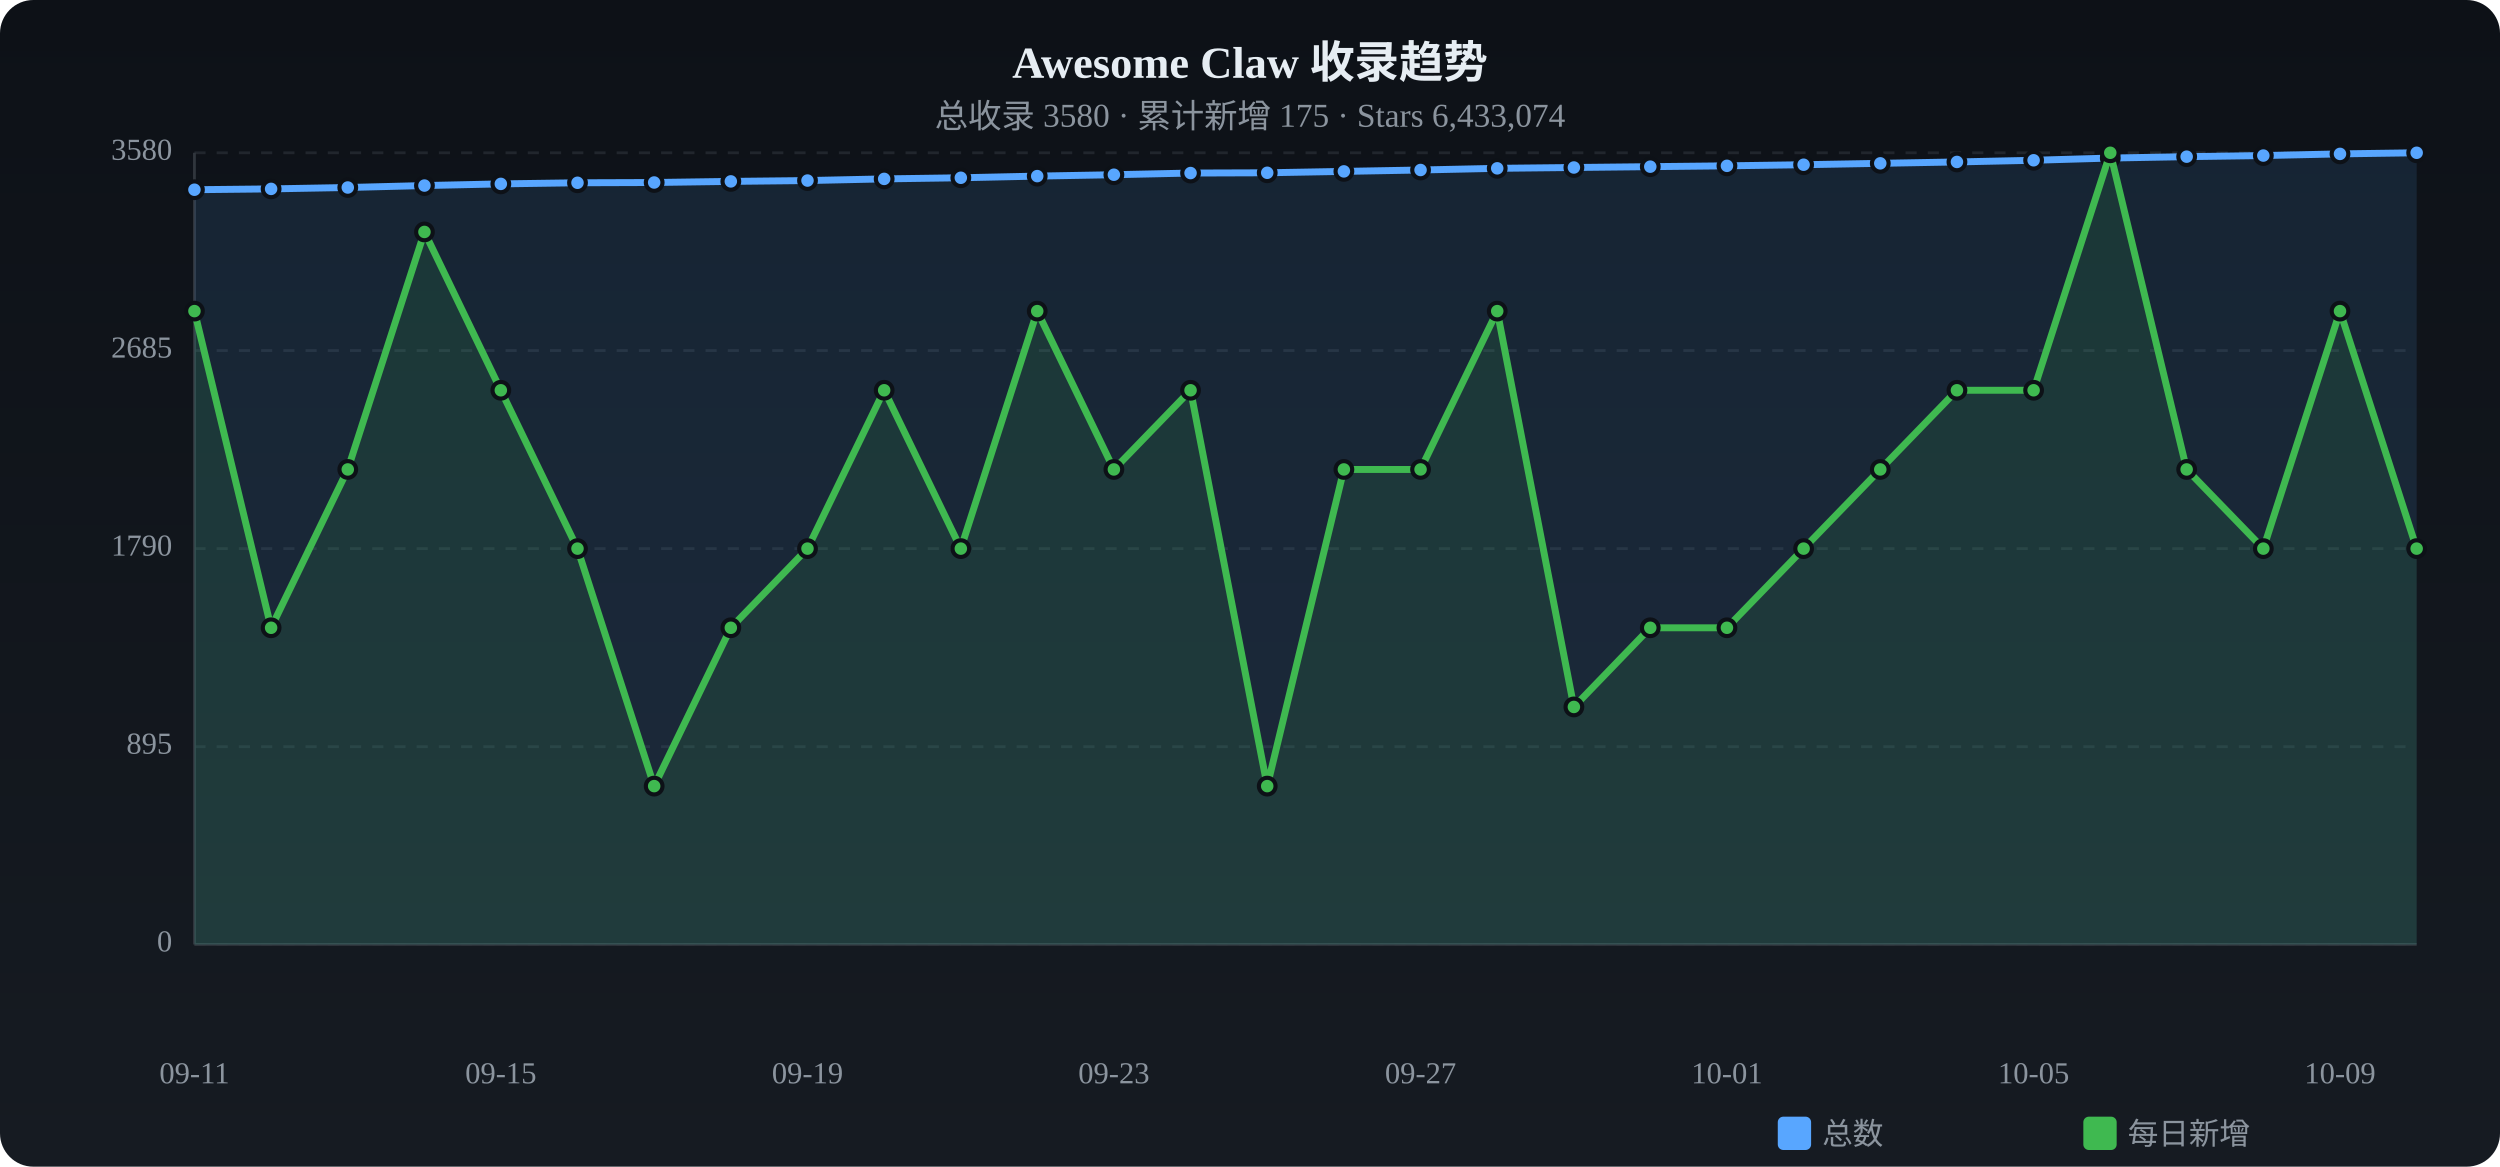
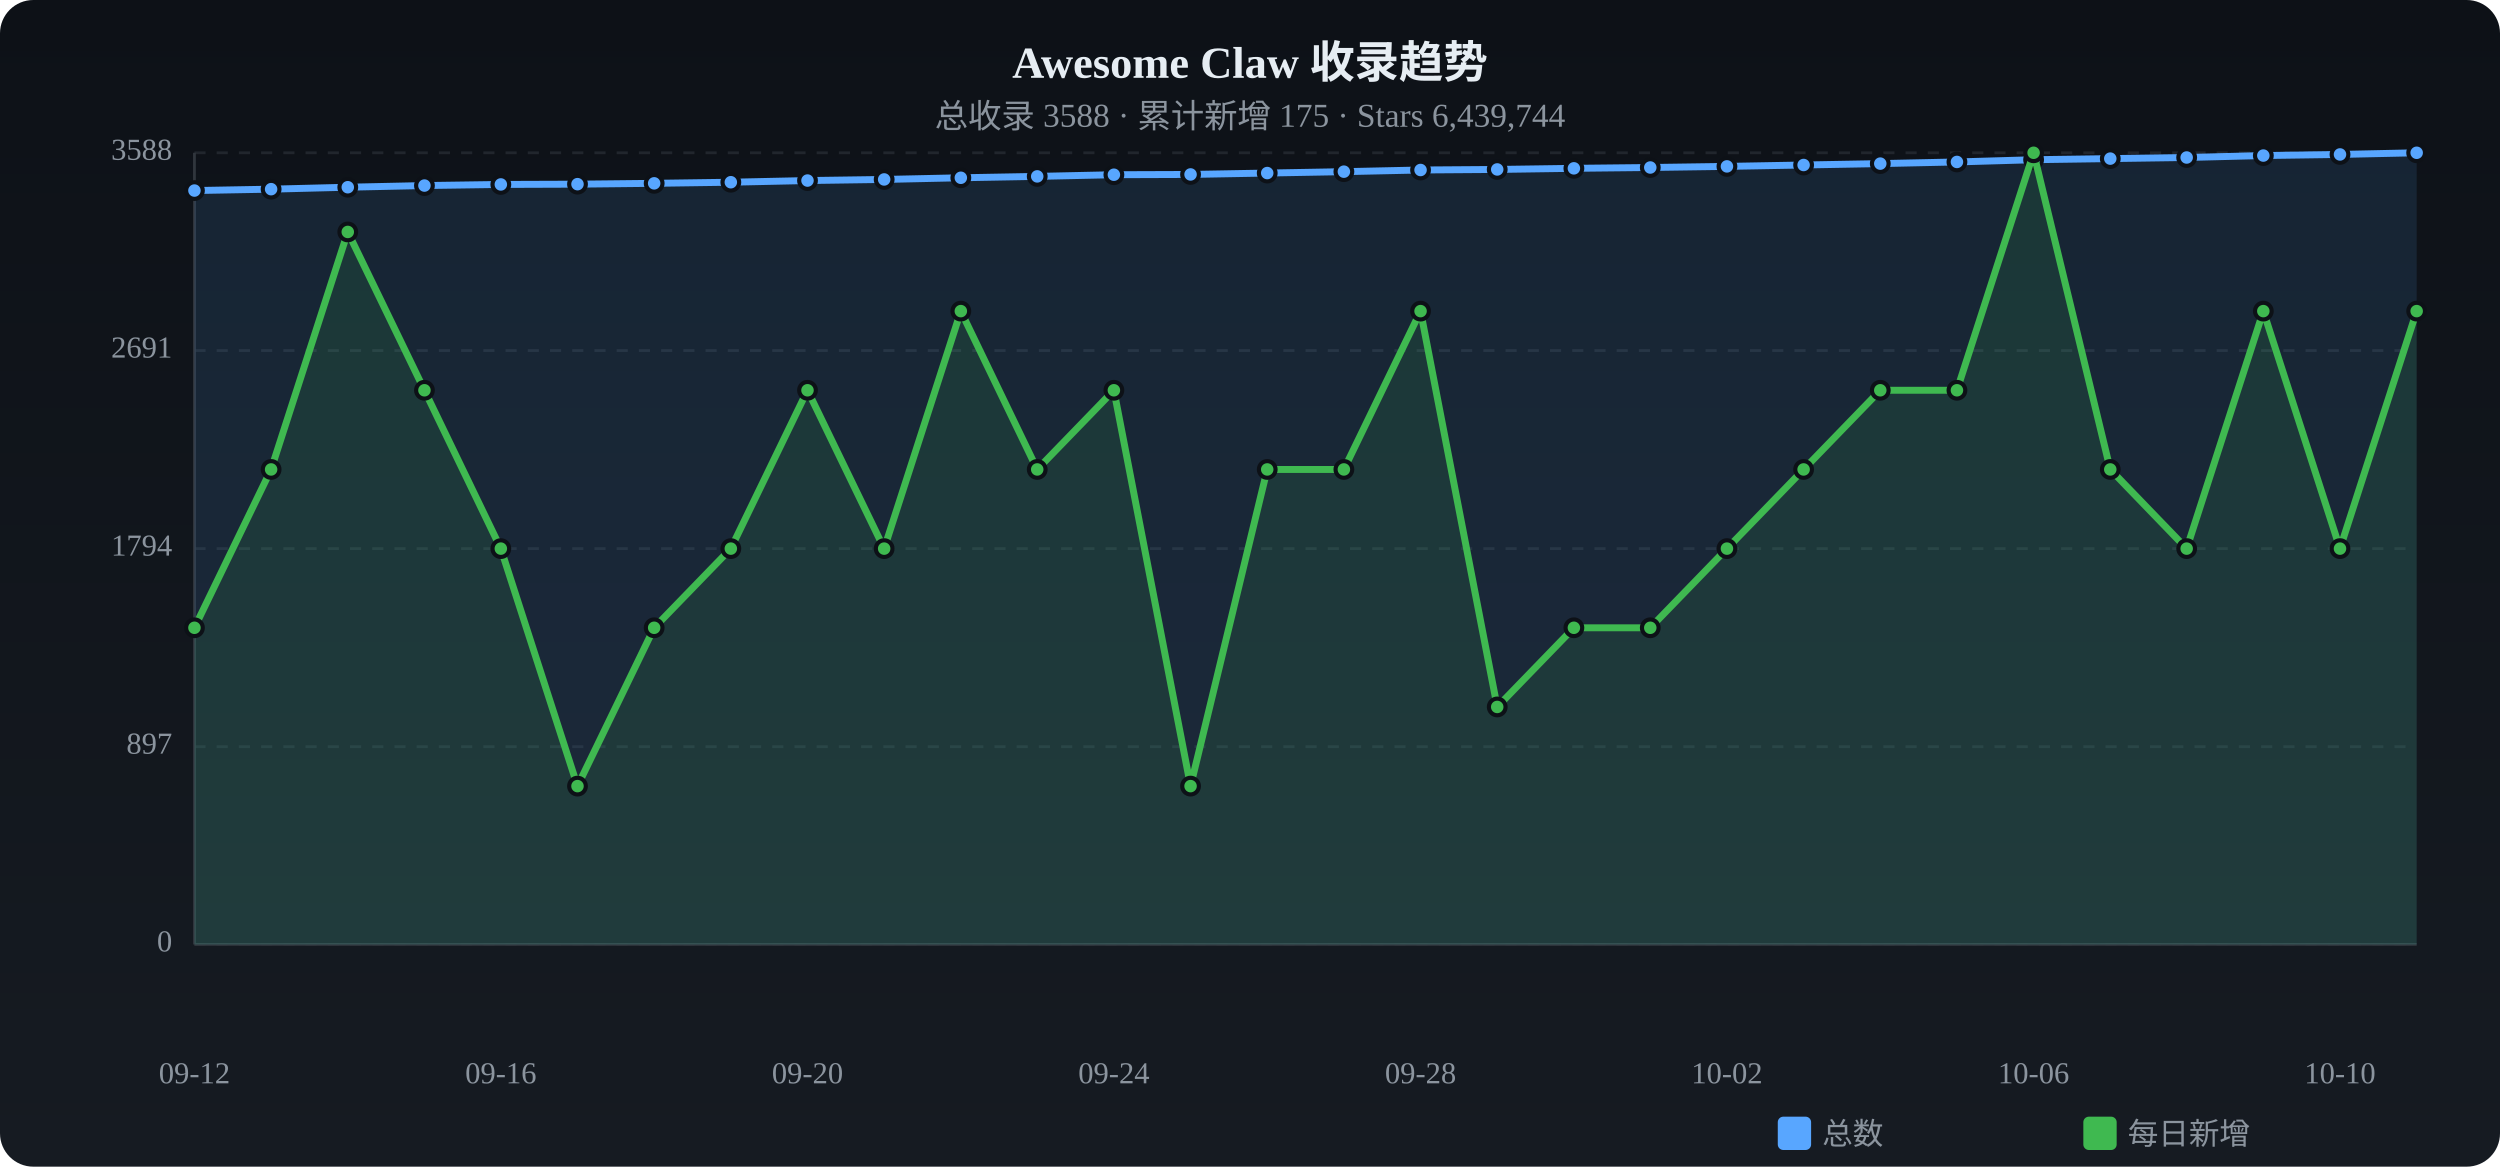
<svg xmlns="http://www.w3.org/2000/svg" viewBox="0 0 900 420" width="900" height="420">
  <defs>
    <linearGradient id="tbg" x1="0%" y1="0%" x2="0%" y2="100%">
      <stop offset="0%" stop-color="#0d1117" />
      <stop offset="100%" stop-color="#161b22" />
    </linearGradient>
  </defs>
  <rect width="900" height="420" rx="12" fill="url(#tbg)" />
  <text x="450.0" y="28" text-anchor="middle" fill="#e6edf3" font-size="16" font-weight="bold">Awesome Claw 收录趋势</text>
-   <text x="450.0" y="46" text-anchor="middle" fill="#8b949e" font-size="12">总收录 3580 · 累计新增 175 · Stars 6,433,074</text>
+   <text x="450.0" y="46" text-anchor="middle" fill="#8b949e" font-size="12">总收录 3588 · 累计新增 175 · Stars 6,439,744</text>
  <text x="62" y="340.0" text-anchor="end" fill="#8b949e" font-size="11" dominant-baseline="middle">0</text>
  <line x1="70" y1="340.0" x2="870" y2="340.0" stroke="#21262d" stroke-dasharray="4 4" />
-   <text x="62" y="268.8" text-anchor="end" fill="#8b949e" font-size="11" dominant-baseline="middle">895</text>
+   <text x="62" y="268.8" text-anchor="end" fill="#8b949e" font-size="11" dominant-baseline="middle">897</text>
  <line x1="70" y1="268.8" x2="870" y2="268.8" stroke="#21262d" stroke-dasharray="4 4" />
-   <text x="62" y="197.5" text-anchor="end" fill="#8b949e" font-size="11" dominant-baseline="middle">1790</text>
+   <text x="62" y="197.5" text-anchor="end" fill="#8b949e" font-size="11" dominant-baseline="middle">1794</text>
  <line x1="70" y1="197.5" x2="870" y2="197.5" stroke="#21262d" stroke-dasharray="4 4" />
-   <text x="62" y="126.2" text-anchor="end" fill="#8b949e" font-size="11" dominant-baseline="middle">2685</text>
+   <text x="62" y="126.2" text-anchor="end" fill="#8b949e" font-size="11" dominant-baseline="middle">2691</text>
  <line x1="70" y1="126.2" x2="870" y2="126.2" stroke="#21262d" stroke-dasharray="4 4" />
-   <text x="62" y="55.0" text-anchor="end" fill="#8b949e" font-size="11" dominant-baseline="middle">3580</text>
+   <text x="62" y="55.0" text-anchor="end" fill="#8b949e" font-size="11" dominant-baseline="middle">3588</text>
  <line x1="70" y1="55.0" x2="870" y2="55.0" stroke="#21262d" stroke-dasharray="4 4" />
  <line x1="70" y1="55" x2="70" y2="340" stroke="#30363d" />
  <line x1="70" y1="340" x2="870" y2="340" stroke="#30363d" />
-   <path d="M70.0,68.3 L97.6,68.0 L125.2,67.5 L152.8,66.8 L180.3,66.2 L207.9,65.8 L235.5,65.7 L263.1,65.3 L290.7,65.0 L318.3,64.4 L345.9,64.0 L373.4,63.4 L401.0,62.9 L428.6,62.3 L456.2,62.2 L483.8,61.7 L511.4,61.2 L539.0,60.6 L566.6,60.3 L594.1,60.0 L621.7,59.7 L649.3,59.3 L676.9,58.8 L704.5,58.3 L732.1,57.7 L759.7,56.9 L787.2,56.4 L814.8,56.0 L842.4,55.4 L870.0,55.0 L870.0,340 L70.0,340 Z" fill="#58a6ff" opacity="0.12" />
-   <polyline points="70.0,68.3 97.6,68.0 125.2,67.5 152.8,66.8 180.3,66.2 207.9,65.8 235.5,65.7 263.1,65.3 290.7,65.0 318.3,64.4 345.9,64.0 373.4,63.4 401.0,62.9 428.6,62.3 456.2,62.2 483.8,61.7 511.4,61.2 539.0,60.6 566.6,60.3 594.1,60.0 621.7,59.7 649.3,59.3 676.9,58.8 704.5,58.3 732.1,57.7 759.7,56.9 787.2,56.4 814.8,56.0 842.4,55.4 870.0,55.0" fill="none" stroke="#58a6ff" stroke-width="2.5" stroke-linecap="round" stroke-linejoin="round" />
-   <circle cx="70.0" cy="68.3" r="3" fill="#58a6ff" stroke="#0d1117" stroke-width="1.5" />
-   <circle cx="97.6" cy="68.0" r="3" fill="#58a6ff" stroke="#0d1117" stroke-width="1.5" />
-   <circle cx="125.2" cy="67.5" r="3" fill="#58a6ff" stroke="#0d1117" stroke-width="1.5" />
+   <path d="M70.0,68.6 L97.6,68.1 L125.2,67.4 L152.8,66.8 L180.3,66.4 L207.9,66.3 L235.5,66.0 L263.1,65.6 L290.7,65.0 L318.3,64.6 L345.9,64.0 L373.4,63.5 L401.0,62.9 L428.6,62.8 L456.2,62.3 L483.8,61.8 L511.4,61.2 L539.0,61.0 L566.6,60.6 L594.1,60.3 L621.7,59.9 L649.3,59.4 L676.9,58.9 L704.5,58.3 L732.1,57.5 L759.7,57.1 L787.2,56.7 L814.8,56.0 L842.4,55.6 L870.0,55.0 L870.0,340 L70.0,340 Z" fill="#58a6ff" opacity="0.12" />
+   <polyline points="70.0,68.6 97.6,68.1 125.2,67.4 152.8,66.8 180.3,66.4 207.9,66.3 235.5,66.0 263.1,65.6 290.7,65.0 318.3,64.6 345.9,64.0 373.4,63.5 401.0,62.9 428.6,62.8 456.2,62.3 483.8,61.8 511.4,61.2 539.0,61.0 566.6,60.6 594.1,60.3 621.7,59.9 649.3,59.4 676.9,58.9 704.5,58.3 732.1,57.5 759.7,57.1 787.2,56.7 814.8,56.0 842.4,55.6 870.0,55.0" fill="none" stroke="#58a6ff" stroke-width="2.5" stroke-linecap="round" stroke-linejoin="round" />
+   <circle cx="70.0" cy="68.6" r="3" fill="#58a6ff" stroke="#0d1117" stroke-width="1.5" />
+   <circle cx="97.6" cy="68.1" r="3" fill="#58a6ff" stroke="#0d1117" stroke-width="1.5" />
+   <circle cx="125.2" cy="67.4" r="3" fill="#58a6ff" stroke="#0d1117" stroke-width="1.5" />
  <circle cx="152.8" cy="66.8" r="3" fill="#58a6ff" stroke="#0d1117" stroke-width="1.5" />
-   <circle cx="180.3" cy="66.2" r="3" fill="#58a6ff" stroke="#0d1117" stroke-width="1.5" />
-   <circle cx="207.9" cy="65.8" r="3" fill="#58a6ff" stroke="#0d1117" stroke-width="1.5" />
-   <circle cx="235.5" cy="65.7" r="3" fill="#58a6ff" stroke="#0d1117" stroke-width="1.5" />
-   <circle cx="263.1" cy="65.3" r="3" fill="#58a6ff" stroke="#0d1117" stroke-width="1.5" />
+   <circle cx="180.3" cy="66.4" r="3" fill="#58a6ff" stroke="#0d1117" stroke-width="1.5" />
+   <circle cx="207.9" cy="66.3" r="3" fill="#58a6ff" stroke="#0d1117" stroke-width="1.5" />
+   <circle cx="235.5" cy="66.0" r="3" fill="#58a6ff" stroke="#0d1117" stroke-width="1.5" />
+   <circle cx="263.1" cy="65.6" r="3" fill="#58a6ff" stroke="#0d1117" stroke-width="1.5" />
  <circle cx="290.7" cy="65.0" r="3" fill="#58a6ff" stroke="#0d1117" stroke-width="1.5" />
-   <circle cx="318.3" cy="64.4" r="3" fill="#58a6ff" stroke="#0d1117" stroke-width="1.5" />
+   <circle cx="318.3" cy="64.6" r="3" fill="#58a6ff" stroke="#0d1117" stroke-width="1.5" />
  <circle cx="345.9" cy="64.0" r="3" fill="#58a6ff" stroke="#0d1117" stroke-width="1.5" />
-   <circle cx="373.4" cy="63.4" r="3" fill="#58a6ff" stroke="#0d1117" stroke-width="1.5" />
+   <circle cx="373.4" cy="63.5" r="3" fill="#58a6ff" stroke="#0d1117" stroke-width="1.5" />
  <circle cx="401.0" cy="62.9" r="3" fill="#58a6ff" stroke="#0d1117" stroke-width="1.5" />
-   <circle cx="428.6" cy="62.3" r="3" fill="#58a6ff" stroke="#0d1117" stroke-width="1.5" />
-   <circle cx="456.2" cy="62.2" r="3" fill="#58a6ff" stroke="#0d1117" stroke-width="1.5" />
-   <circle cx="483.8" cy="61.7" r="3" fill="#58a6ff" stroke="#0d1117" stroke-width="1.5" />
+   <circle cx="428.6" cy="62.8" r="3" fill="#58a6ff" stroke="#0d1117" stroke-width="1.5" />
+   <circle cx="456.2" cy="62.3" r="3" fill="#58a6ff" stroke="#0d1117" stroke-width="1.5" />
+   <circle cx="483.8" cy="61.8" r="3" fill="#58a6ff" stroke="#0d1117" stroke-width="1.5" />
  <circle cx="511.4" cy="61.2" r="3" fill="#58a6ff" stroke="#0d1117" stroke-width="1.5" />
-   <circle cx="539.0" cy="60.6" r="3" fill="#58a6ff" stroke="#0d1117" stroke-width="1.5" />
-   <circle cx="566.6" cy="60.3" r="3" fill="#58a6ff" stroke="#0d1117" stroke-width="1.5" />
-   <circle cx="594.1" cy="60.0" r="3" fill="#58a6ff" stroke="#0d1117" stroke-width="1.5" />
-   <circle cx="621.7" cy="59.7" r="3" fill="#58a6ff" stroke="#0d1117" stroke-width="1.5" />
-   <circle cx="649.3" cy="59.3" r="3" fill="#58a6ff" stroke="#0d1117" stroke-width="1.5" />
-   <circle cx="676.9" cy="58.8" r="3" fill="#58a6ff" stroke="#0d1117" stroke-width="1.5" />
+   <circle cx="539.0" cy="61.0" r="3" fill="#58a6ff" stroke="#0d1117" stroke-width="1.5" />
+   <circle cx="566.6" cy="60.6" r="3" fill="#58a6ff" stroke="#0d1117" stroke-width="1.5" />
+   <circle cx="594.1" cy="60.3" r="3" fill="#58a6ff" stroke="#0d1117" stroke-width="1.5" />
+   <circle cx="621.7" cy="59.9" r="3" fill="#58a6ff" stroke="#0d1117" stroke-width="1.5" />
+   <circle cx="649.3" cy="59.4" r="3" fill="#58a6ff" stroke="#0d1117" stroke-width="1.5" />
+   <circle cx="676.9" cy="58.9" r="3" fill="#58a6ff" stroke="#0d1117" stroke-width="1.5" />
  <circle cx="704.5" cy="58.3" r="3" fill="#58a6ff" stroke="#0d1117" stroke-width="1.5" />
-   <circle cx="732.1" cy="57.7" r="3" fill="#58a6ff" stroke="#0d1117" stroke-width="1.5" />
-   <circle cx="759.7" cy="56.9" r="3" fill="#58a6ff" stroke="#0d1117" stroke-width="1.5" />
-   <circle cx="787.2" cy="56.4" r="3" fill="#58a6ff" stroke="#0d1117" stroke-width="1.5" />
+   <circle cx="732.1" cy="57.5" r="3" fill="#58a6ff" stroke="#0d1117" stroke-width="1.5" />
+   <circle cx="759.7" cy="57.1" r="3" fill="#58a6ff" stroke="#0d1117" stroke-width="1.5" />
+   <circle cx="787.2" cy="56.7" r="3" fill="#58a6ff" stroke="#0d1117" stroke-width="1.5" />
  <circle cx="814.8" cy="56.0" r="3" fill="#58a6ff" stroke="#0d1117" stroke-width="1.5" />
-   <circle cx="842.4" cy="55.4" r="3" fill="#58a6ff" stroke="#0d1117" stroke-width="1.5" />
+   <circle cx="842.4" cy="55.6" r="3" fill="#58a6ff" stroke="#0d1117" stroke-width="1.5" />
  <circle cx="870.0" cy="55.0" r="3" fill="#58a6ff" stroke="#0d1117" stroke-width="1.5" />
-   <path d="M70.0,112.0 L97.6,226.0 L125.2,169.0 L152.8,83.5 L180.3,140.5 L207.9,197.5 L235.5,283.0 L263.1,226.0 L290.7,197.5 L318.3,140.5 L345.9,197.5 L373.4,112.0 L401.0,169.0 L428.6,140.5 L456.2,283.0 L483.8,169.0 L511.4,169.0 L539.0,112.0 L566.6,254.5 L594.1,226.0 L621.7,226.0 L649.3,197.5 L676.9,169.0 L704.5,140.5 L732.1,140.5 L759.7,55.0 L787.2,169.0 L814.8,197.5 L842.4,112.0 L870.0,197.5 L870.0,340 L70.0,340 Z" fill="#3fb950" opacity="0.12" />
-   <polyline points="70.0,112.0 97.6,226.0 125.2,169.0 152.8,83.5 180.3,140.5 207.9,197.5 235.5,283.0 263.1,226.0 290.7,197.5 318.3,140.5 345.9,197.5 373.4,112.0 401.0,169.0 428.6,140.5 456.2,283.0 483.8,169.0 511.4,169.0 539.0,112.0 566.6,254.5 594.1,226.0 621.7,226.0 649.3,197.5 676.9,169.0 704.5,140.5 732.1,140.5 759.7,55.0 787.2,169.0 814.8,197.5 842.4,112.0 870.0,197.5" fill="none" stroke="#3fb950" stroke-width="2.5" stroke-linecap="round" stroke-linejoin="round" />
-   <circle cx="70.0" cy="112.0" r="3" fill="#3fb950" stroke="#0d1117" stroke-width="1.5" />
-   <circle cx="97.6" cy="226.0" r="3" fill="#3fb950" stroke="#0d1117" stroke-width="1.5" />
-   <circle cx="125.2" cy="169.0" r="3" fill="#3fb950" stroke="#0d1117" stroke-width="1.5" />
-   <circle cx="152.8" cy="83.5" r="3" fill="#3fb950" stroke="#0d1117" stroke-width="1.5" />
-   <circle cx="180.3" cy="140.5" r="3" fill="#3fb950" stroke="#0d1117" stroke-width="1.5" />
-   <circle cx="207.9" cy="197.5" r="3" fill="#3fb950" stroke="#0d1117" stroke-width="1.5" />
-   <circle cx="235.5" cy="283.0" r="3" fill="#3fb950" stroke="#0d1117" stroke-width="1.5" />
-   <circle cx="263.1" cy="226.0" r="3" fill="#3fb950" stroke="#0d1117" stroke-width="1.5" />
-   <circle cx="290.7" cy="197.5" r="3" fill="#3fb950" stroke="#0d1117" stroke-width="1.5" />
-   <circle cx="318.3" cy="140.5" r="3" fill="#3fb950" stroke="#0d1117" stroke-width="1.5" />
-   <circle cx="345.9" cy="197.5" r="3" fill="#3fb950" stroke="#0d1117" stroke-width="1.5" />
-   <circle cx="373.4" cy="112.0" r="3" fill="#3fb950" stroke="#0d1117" stroke-width="1.5" />
-   <circle cx="401.0" cy="169.0" r="3" fill="#3fb950" stroke="#0d1117" stroke-width="1.5" />
-   <circle cx="428.6" cy="140.5" r="3" fill="#3fb950" stroke="#0d1117" stroke-width="1.5" />
-   <circle cx="456.2" cy="283.0" r="3" fill="#3fb950" stroke="#0d1117" stroke-width="1.5" />
+   <path d="M70.0,226.0 L97.6,169.0 L125.2,83.5 L152.8,140.5 L180.3,197.5 L207.9,283.0 L235.5,226.0 L263.1,197.5 L290.7,140.5 L318.3,197.5 L345.9,112.0 L373.4,169.0 L401.0,140.5 L428.6,283.0 L456.2,169.0 L483.8,169.0 L511.4,112.0 L539.0,254.5 L566.6,226.0 L594.1,226.0 L621.7,197.5 L649.3,169.0 L676.9,140.5 L704.5,140.5 L732.1,55.0 L759.7,169.0 L787.2,197.5 L814.8,112.0 L842.4,197.5 L870.0,112.0 L870.0,340 L70.0,340 Z" fill="#3fb950" opacity="0.12" />
+   <polyline points="70.0,226.0 97.6,169.0 125.2,83.5 152.8,140.5 180.3,197.5 207.9,283.0 235.5,226.0 263.1,197.5 290.7,140.5 318.3,197.5 345.9,112.0 373.4,169.0 401.0,140.5 428.6,283.0 456.2,169.0 483.8,169.0 511.4,112.0 539.0,254.5 566.6,226.0 594.1,226.0 621.7,197.5 649.3,169.0 676.9,140.5 704.5,140.5 732.1,55.0 759.7,169.0 787.2,197.5 814.8,112.0 842.4,197.5 870.0,112.0" fill="none" stroke="#3fb950" stroke-width="2.5" stroke-linecap="round" stroke-linejoin="round" />
+   <circle cx="70.0" cy="226.0" r="3" fill="#3fb950" stroke="#0d1117" stroke-width="1.5" />
+   <circle cx="97.6" cy="169.0" r="3" fill="#3fb950" stroke="#0d1117" stroke-width="1.5" />
+   <circle cx="125.2" cy="83.5" r="3" fill="#3fb950" stroke="#0d1117" stroke-width="1.5" />
+   <circle cx="152.8" cy="140.5" r="3" fill="#3fb950" stroke="#0d1117" stroke-width="1.5" />
+   <circle cx="180.3" cy="197.5" r="3" fill="#3fb950" stroke="#0d1117" stroke-width="1.5" />
+   <circle cx="207.9" cy="283.0" r="3" fill="#3fb950" stroke="#0d1117" stroke-width="1.5" />
+   <circle cx="235.5" cy="226.0" r="3" fill="#3fb950" stroke="#0d1117" stroke-width="1.5" />
+   <circle cx="263.1" cy="197.5" r="3" fill="#3fb950" stroke="#0d1117" stroke-width="1.5" />
+   <circle cx="290.7" cy="140.5" r="3" fill="#3fb950" stroke="#0d1117" stroke-width="1.5" />
+   <circle cx="318.3" cy="197.5" r="3" fill="#3fb950" stroke="#0d1117" stroke-width="1.5" />
+   <circle cx="345.9" cy="112.0" r="3" fill="#3fb950" stroke="#0d1117" stroke-width="1.5" />
+   <circle cx="373.4" cy="169.0" r="3" fill="#3fb950" stroke="#0d1117" stroke-width="1.5" />
+   <circle cx="401.0" cy="140.5" r="3" fill="#3fb950" stroke="#0d1117" stroke-width="1.5" />
+   <circle cx="428.6" cy="283.0" r="3" fill="#3fb950" stroke="#0d1117" stroke-width="1.5" />
+   <circle cx="456.2" cy="169.0" r="3" fill="#3fb950" stroke="#0d1117" stroke-width="1.5" />
  <circle cx="483.8" cy="169.0" r="3" fill="#3fb950" stroke="#0d1117" stroke-width="1.5" />
-   <circle cx="511.4" cy="169.0" r="3" fill="#3fb950" stroke="#0d1117" stroke-width="1.5" />
-   <circle cx="539.0" cy="112.0" r="3" fill="#3fb950" stroke="#0d1117" stroke-width="1.5" />
-   <circle cx="566.6" cy="254.5" r="3" fill="#3fb950" stroke="#0d1117" stroke-width="1.5" />
+   <circle cx="511.4" cy="112.0" r="3" fill="#3fb950" stroke="#0d1117" stroke-width="1.5" />
+   <circle cx="539.0" cy="254.5" r="3" fill="#3fb950" stroke="#0d1117" stroke-width="1.5" />
+   <circle cx="566.6" cy="226.0" r="3" fill="#3fb950" stroke="#0d1117" stroke-width="1.5" />
  <circle cx="594.1" cy="226.0" r="3" fill="#3fb950" stroke="#0d1117" stroke-width="1.5" />
-   <circle cx="621.7" cy="226.0" r="3" fill="#3fb950" stroke="#0d1117" stroke-width="1.5" />
-   <circle cx="649.3" cy="197.5" r="3" fill="#3fb950" stroke="#0d1117" stroke-width="1.5" />
-   <circle cx="676.9" cy="169.0" r="3" fill="#3fb950" stroke="#0d1117" stroke-width="1.5" />
+   <circle cx="621.7" cy="197.5" r="3" fill="#3fb950" stroke="#0d1117" stroke-width="1.5" />
+   <circle cx="649.3" cy="169.0" r="3" fill="#3fb950" stroke="#0d1117" stroke-width="1.5" />
+   <circle cx="676.9" cy="140.5" r="3" fill="#3fb950" stroke="#0d1117" stroke-width="1.5" />
  <circle cx="704.5" cy="140.5" r="3" fill="#3fb950" stroke="#0d1117" stroke-width="1.5" />
-   <circle cx="732.1" cy="140.5" r="3" fill="#3fb950" stroke="#0d1117" stroke-width="1.5" />
-   <circle cx="759.7" cy="55.0" r="3" fill="#3fb950" stroke="#0d1117" stroke-width="1.5" />
-   <circle cx="787.2" cy="169.0" r="3" fill="#3fb950" stroke="#0d1117" stroke-width="1.5" />
-   <circle cx="814.8" cy="197.5" r="3" fill="#3fb950" stroke="#0d1117" stroke-width="1.5" />
-   <circle cx="842.4" cy="112.0" r="3" fill="#3fb950" stroke="#0d1117" stroke-width="1.5" />
-   <circle cx="870.0" cy="197.5" r="3" fill="#3fb950" stroke="#0d1117" stroke-width="1.5" />
-   <text x="70.0" y="390" text-anchor="middle" fill="#8b949e" font-size="11">09-11</text>
-   <text x="180.3" y="390" text-anchor="middle" fill="#8b949e" font-size="11">09-15</text>
-   <text x="290.7" y="390" text-anchor="middle" fill="#8b949e" font-size="11">09-19</text>
-   <text x="401.0" y="390" text-anchor="middle" fill="#8b949e" font-size="11">09-23</text>
-   <text x="511.4" y="390" text-anchor="middle" fill="#8b949e" font-size="11">09-27</text>
-   <text x="621.7" y="390" text-anchor="middle" fill="#8b949e" font-size="11">10-01</text>
-   <text x="732.1" y="390" text-anchor="middle" fill="#8b949e" font-size="11">10-05</text>
-   <text x="842.4" y="390" text-anchor="middle" fill="#8b949e" font-size="11">10-09</text>
+   <circle cx="732.1" cy="55.0" r="3" fill="#3fb950" stroke="#0d1117" stroke-width="1.5" />
+   <circle cx="759.7" cy="169.0" r="3" fill="#3fb950" stroke="#0d1117" stroke-width="1.5" />
+   <circle cx="787.2" cy="197.5" r="3" fill="#3fb950" stroke="#0d1117" stroke-width="1.5" />
+   <circle cx="814.8" cy="112.0" r="3" fill="#3fb950" stroke="#0d1117" stroke-width="1.5" />
+   <circle cx="842.4" cy="197.5" r="3" fill="#3fb950" stroke="#0d1117" stroke-width="1.5" />
+   <circle cx="870.0" cy="112.0" r="3" fill="#3fb950" stroke="#0d1117" stroke-width="1.5" />
+   <text x="70.0" y="390" text-anchor="middle" fill="#8b949e" font-size="11">09-12</text>
+   <text x="180.3" y="390" text-anchor="middle" fill="#8b949e" font-size="11">09-16</text>
+   <text x="290.7" y="390" text-anchor="middle" fill="#8b949e" font-size="11">09-20</text>
+   <text x="401.0" y="390" text-anchor="middle" fill="#8b949e" font-size="11">09-24</text>
+   <text x="511.4" y="390" text-anchor="middle" fill="#8b949e" font-size="11">09-28</text>
+   <text x="621.7" y="390" text-anchor="middle" fill="#8b949e" font-size="11">10-02</text>
+   <text x="732.1" y="390" text-anchor="middle" fill="#8b949e" font-size="11">10-06</text>
+   <text x="842.4" y="390" text-anchor="middle" fill="#8b949e" font-size="11">10-10</text>
  <rect x="640" y="402" width="12" height="12" rx="2" fill="#58a6ff" />
  <text x="656" y="412" fill="#8b949e" font-size="11">总数</text>
  <rect x="750" y="402" width="12" height="12" rx="2" fill="#3fb950" />
  <text x="766" y="412" fill="#8b949e" font-size="11">每日新增</text>
</svg>
